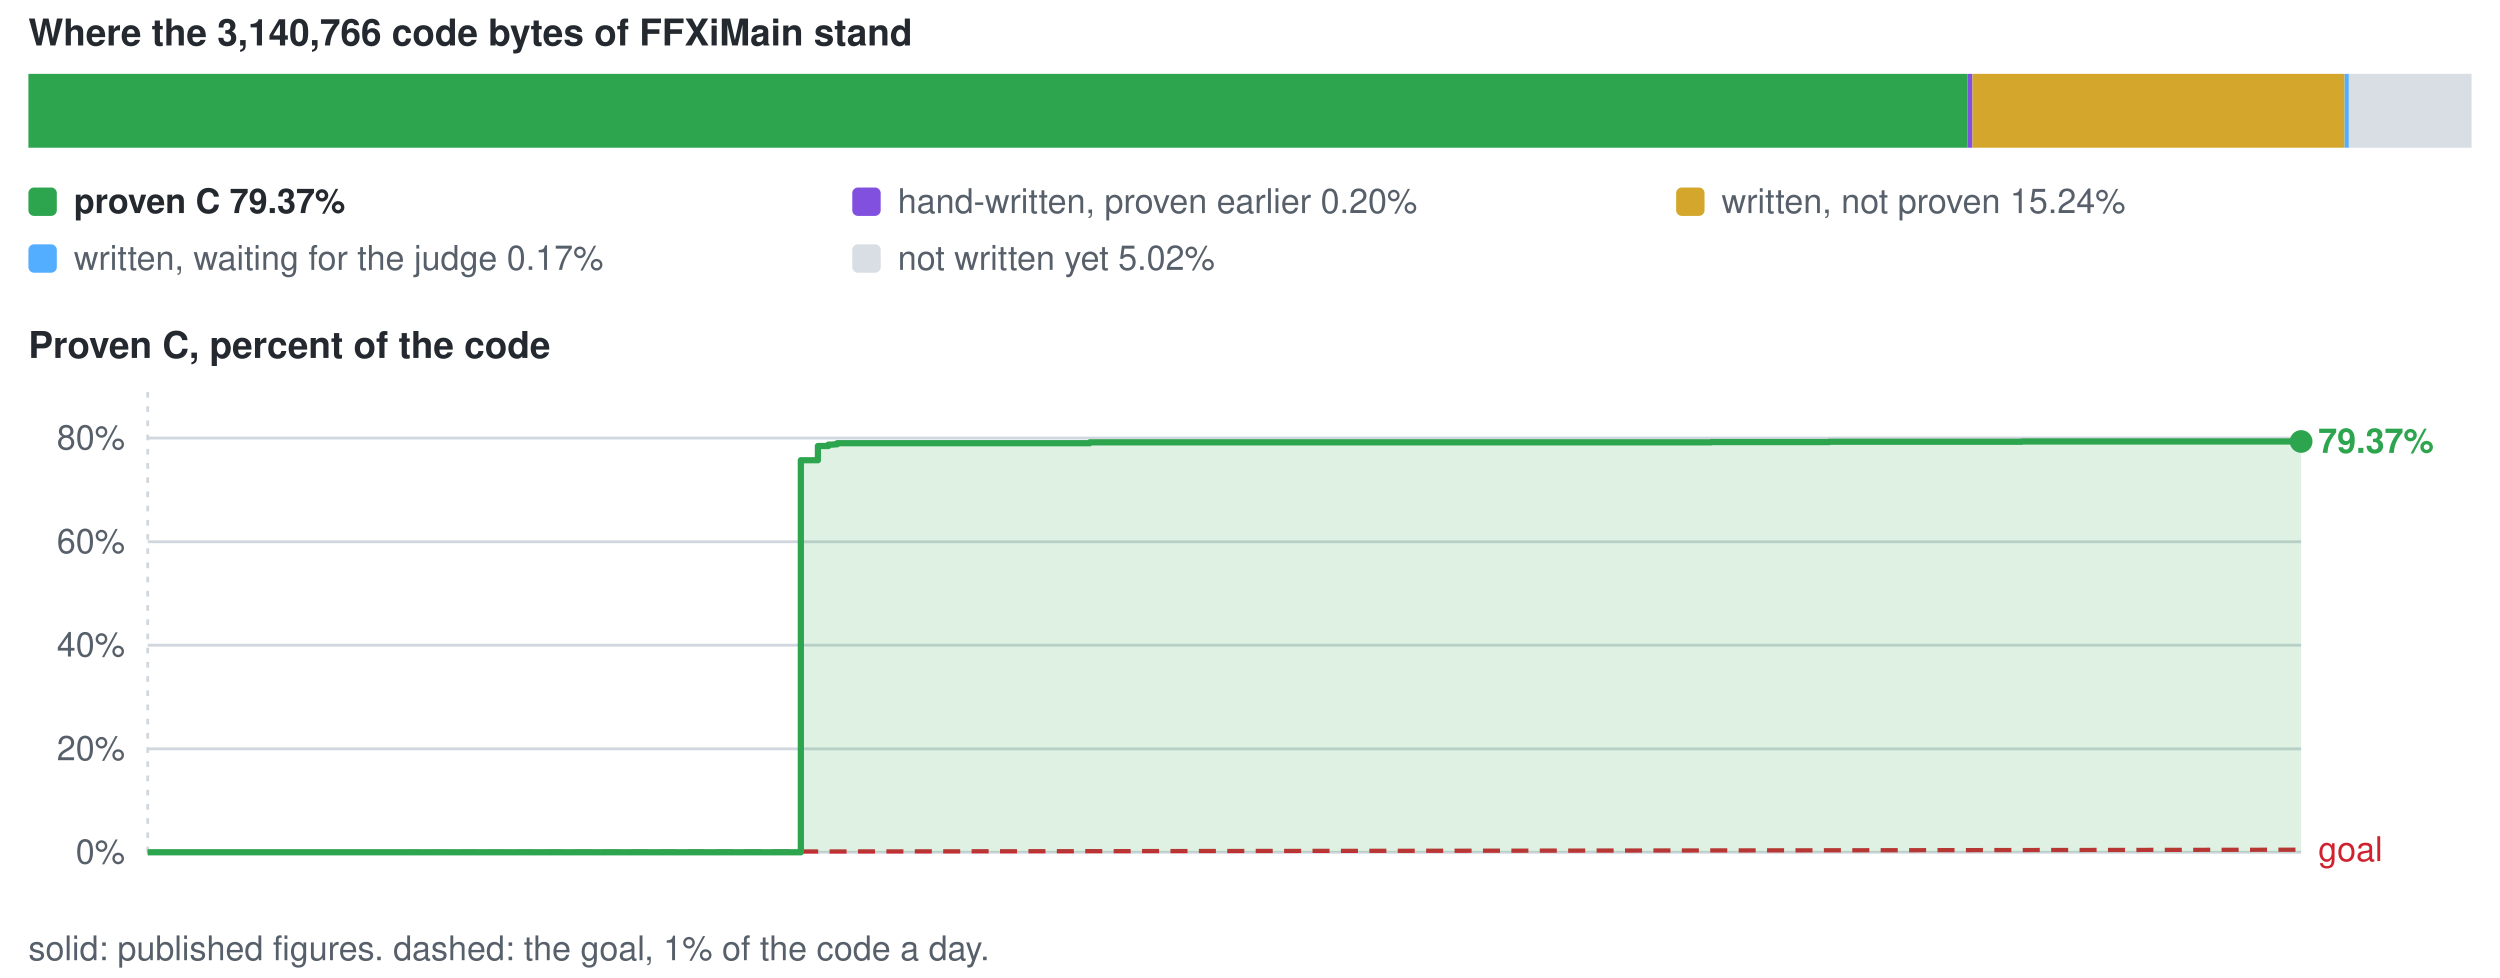
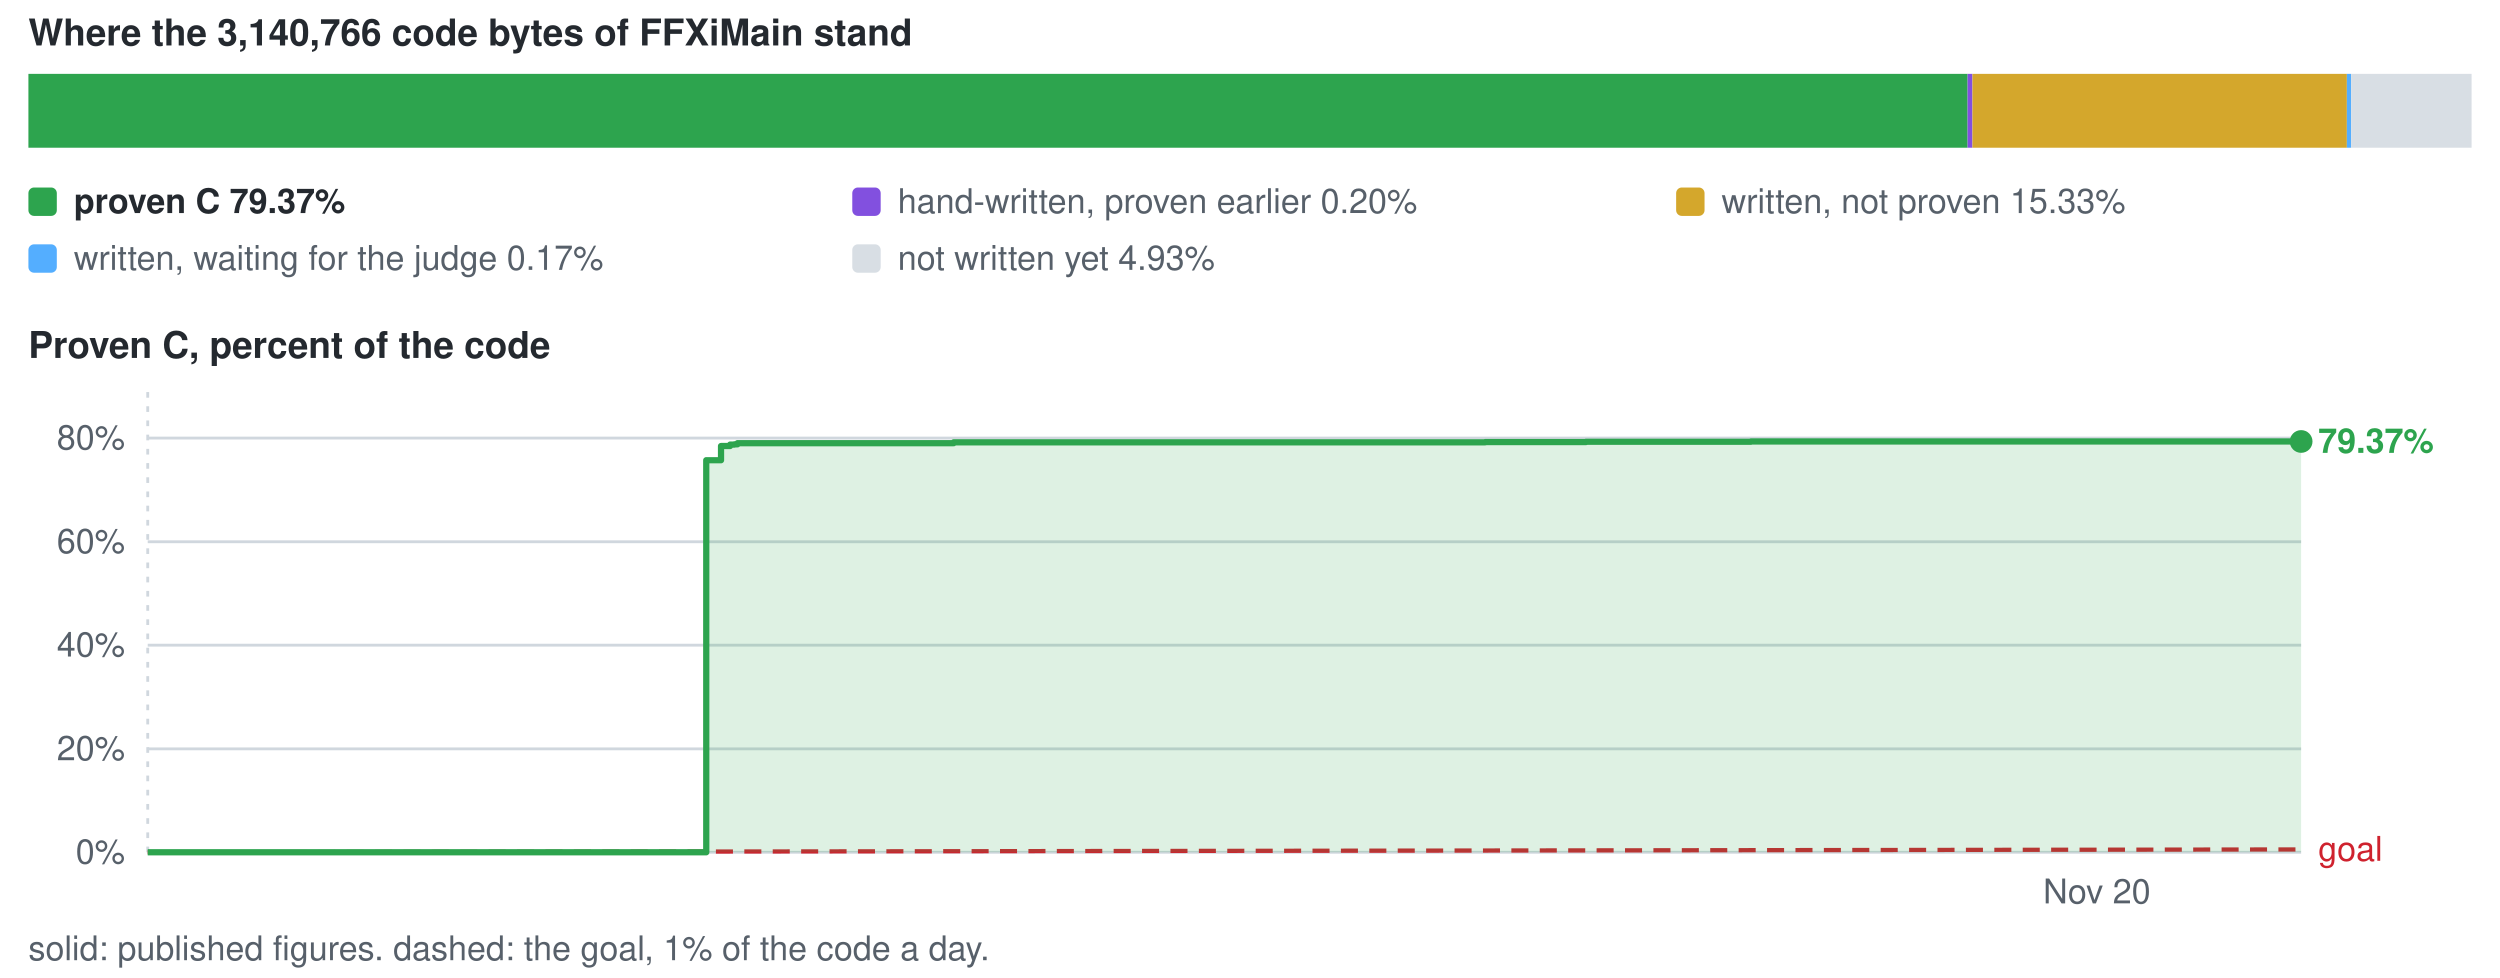
<svg xmlns="http://www.w3.org/2000/svg" viewBox="0 0 880 344" width="880" height="344" role="img" aria-label="conversion progress">
  <style>text{font-family:-apple-system,BlinkMacSystemFont,'Segoe UI',Helvetica,Arial,sans-serif;font-size:12px;fill:#57606a}.s{fill:#24292f;font-weight:600}.b{font-size:13px}</style>
  <text x="10" y="16" class="s b">Where the 3,140,766 code bytes of FFXiMain stand</text>
  <rect x="10.0" y="26" width="682.6" height="26" fill="#2da44e" />
  <rect x="692.6" y="26" width="1.7" height="26" fill="#8250df" />
-   <rect x="694.3" y="26" width="131.0" height="26" fill="#d4a72c" />
-   <rect x="825.3" y="26" width="1.5" height="26" fill="#54aeff" />
-   <rect x="826.8" y="26" width="43.2" height="26" fill="#d8dee4" />
+   <rect x="694.3" y="26" width="131.8" height="26" fill="#d4a72c" />
+   <rect x="826.1" y="26" width="1.5" height="26" fill="#54aeff" />
+   <rect x="827.6" y="26" width="42.4" height="26" fill="#d8dee4" />
  <rect x="10" y="66" width="10" height="10" rx="2" fill="#2da44e" />
  <text x="26" y="75" class="s">proven C 79.37%</text>
  <rect x="300" y="66" width="10" height="10" rx="2" fill="#8250df" />
  <text x="316" y="75">hand-written, proven earlier 0.20%</text>
  <rect x="590" y="66" width="10" height="10" rx="2" fill="#d4a72c" />
-   <text x="606" y="75">written, not proven 15.24%</text>
+   <text x="606" y="75">written, not proven 15.33%</text>
  <rect x="10" y="86" width="10" height="10" rx="2" fill="#54aeff" />
  <text x="26" y="95">written, waiting for the judge 0.17%</text>
  <rect x="300" y="86" width="10" height="10" rx="2" fill="#d8dee4" />
-   <text x="316" y="95">not written yet 5.02%</text>
+   <text x="316" y="95">not written yet 4.93%</text>
  <text x="10" y="126" class="s b">Proven C, percent of the code</text>
  <line x1="52" y1="300.0" x2="810" y2="300.0" stroke="#d0d7de" stroke-width="1" />
  <text x="44" y="304.0" text-anchor="end">0%</text>
  <line x1="52" y1="263.6" x2="810" y2="263.6" stroke="#d0d7de" stroke-width="1" />
  <text x="44" y="267.6" text-anchor="end">20%</text>
  <line x1="52" y1="227.1" x2="810" y2="227.1" stroke="#d0d7de" stroke-width="1" />
  <text x="44" y="231.1" text-anchor="end">40%</text>
  <line x1="52" y1="190.7" x2="810" y2="190.7" stroke="#d0d7de" stroke-width="1" />
  <text x="44" y="194.7" text-anchor="end">60%</text>
  <line x1="52" y1="154.2" x2="810" y2="154.2" stroke="#d0d7de" stroke-width="1" />
  <text x="44" y="158.2" text-anchor="end">80%</text>
  <line x1="52.0" y1="138" x2="52.0" y2="300" stroke="#d0d7de" stroke-width="1" stroke-dasharray="2 3" />
-   <line x1="52.0" y1="300.0" x2="810.0" y2="299.1" stroke="#cf222e" stroke-width="1.5" stroke-dasharray="6 4" />
-   <text x="816.0" y="303.1" style="fill:#cf222e">goal</text>
-   <path d="M52.0 300.0 H281.9 V162.0 H287.9 V157.0 H291.6 V156.5 H293.4 V156.4 H294.7 V156.0 H295.0 V156.0 H383.6 V155.7 H415.7 V155.7 H452.1 V155.7 H452.4 V155.7 H477.3 V155.7 H528.6 V155.7 H564.6 V155.7 H602.4 V155.6 H643.9 V155.5 H711.7 V155.4 H810.0 V155.4 V300.0 H52.0 Z" fill="#2da44e" fill-opacity="0.16" />
-   <path d="M52.0 300.0 H281.9 V162.0 H287.9 V157.0 H291.6 V156.5 H293.4 V156.4 H294.7 V156.0 H295.0 V156.0 H383.6 V155.7 H415.7 V155.7 H452.1 V155.7 H452.4 V155.7 H477.3 V155.7 H528.6 V155.7 H564.6 V155.7 H602.4 V155.6 H643.9 V155.5 H711.7 V155.4 H810.0 V155.4" fill="none" stroke="#2da44e" stroke-width="2.2" stroke-linejoin="round" />
+   <text x="738.1" y="318" text-anchor="middle">Nov 20</text>
+   <line x1="52.0" y1="300.0" x2="810.0" y2="299.0" stroke="#cf222e" stroke-width="1.5" stroke-dasharray="6 4" />
+   <text x="816.0" y="303.0" style="fill:#cf222e">goal</text>
+   <path d="M52.0 300.0 H248.6 V162.0 H253.8 V157.0 H257.0 V156.5 H258.5 V156.4 H259.6 V156.0 H259.9 V156.0 H335.7 V155.7 H363.1 V155.7 H394.3 V155.7 H394.5 V155.7 H415.8 V155.7 H459.7 V155.7 H490.4 V155.7 H522.8 V155.6 H558.3 V155.5 H616.3 V155.4 H700.5 V155.4 H810.0 V155.4 V300.0 H52.0 Z" fill="#2da44e" fill-opacity="0.16" />
+   <path d="M52.0 300.0 H248.6 V162.0 H253.8 V157.0 H257.0 V156.5 H258.5 V156.4 H259.6 V156.0 H259.9 V156.0 H335.7 V155.7 H363.1 V155.7 H394.3 V155.7 H394.5 V155.7 H415.8 V155.7 H459.7 V155.7 H490.4 V155.7 H522.8 V155.6 H558.3 V155.5 H616.3 V155.4 H700.5 V155.4 H810.0 V155.4" fill="none" stroke="#2da44e" stroke-width="2.2" stroke-linejoin="round" />
  <circle cx="810.0" cy="155.4" r="4" fill="#2da44e" />
  <text x="816.0" y="159.4" class="s" style="fill:#2da44e">79.37%</text>
  <text x="10" y="338">solid: published figures. dashed: the goal, 1% of the code a day.</text>
</svg>
